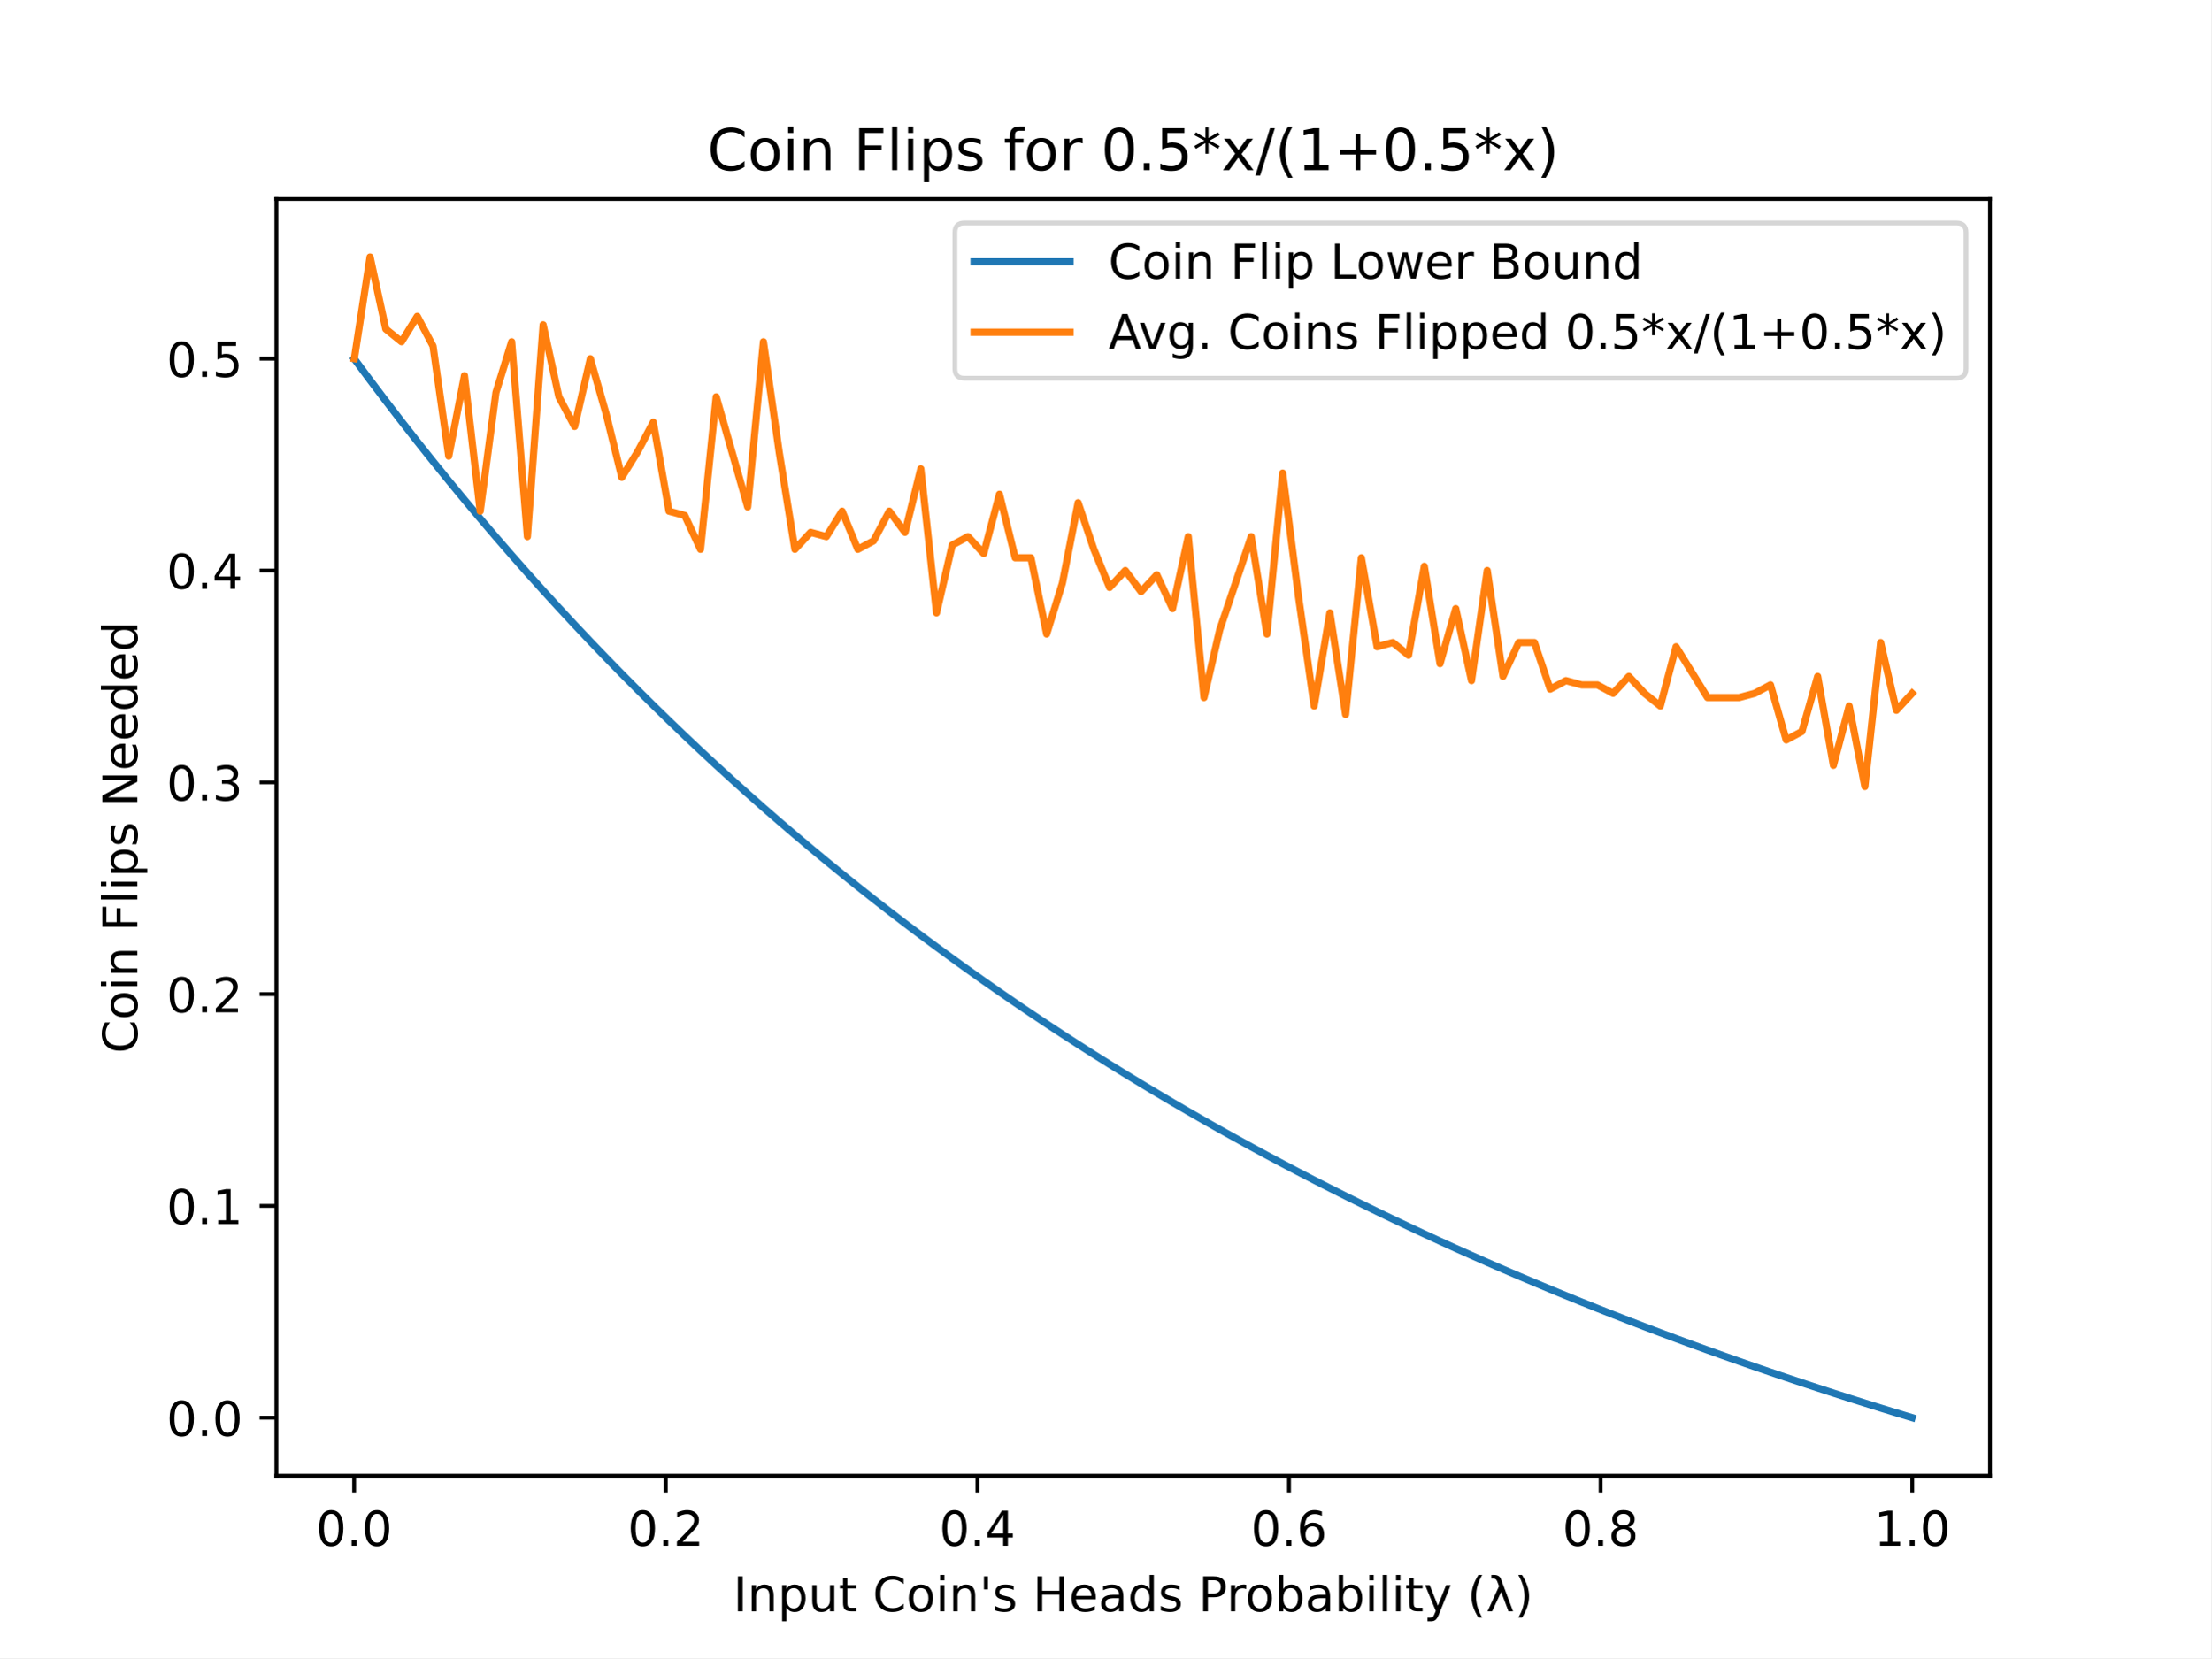
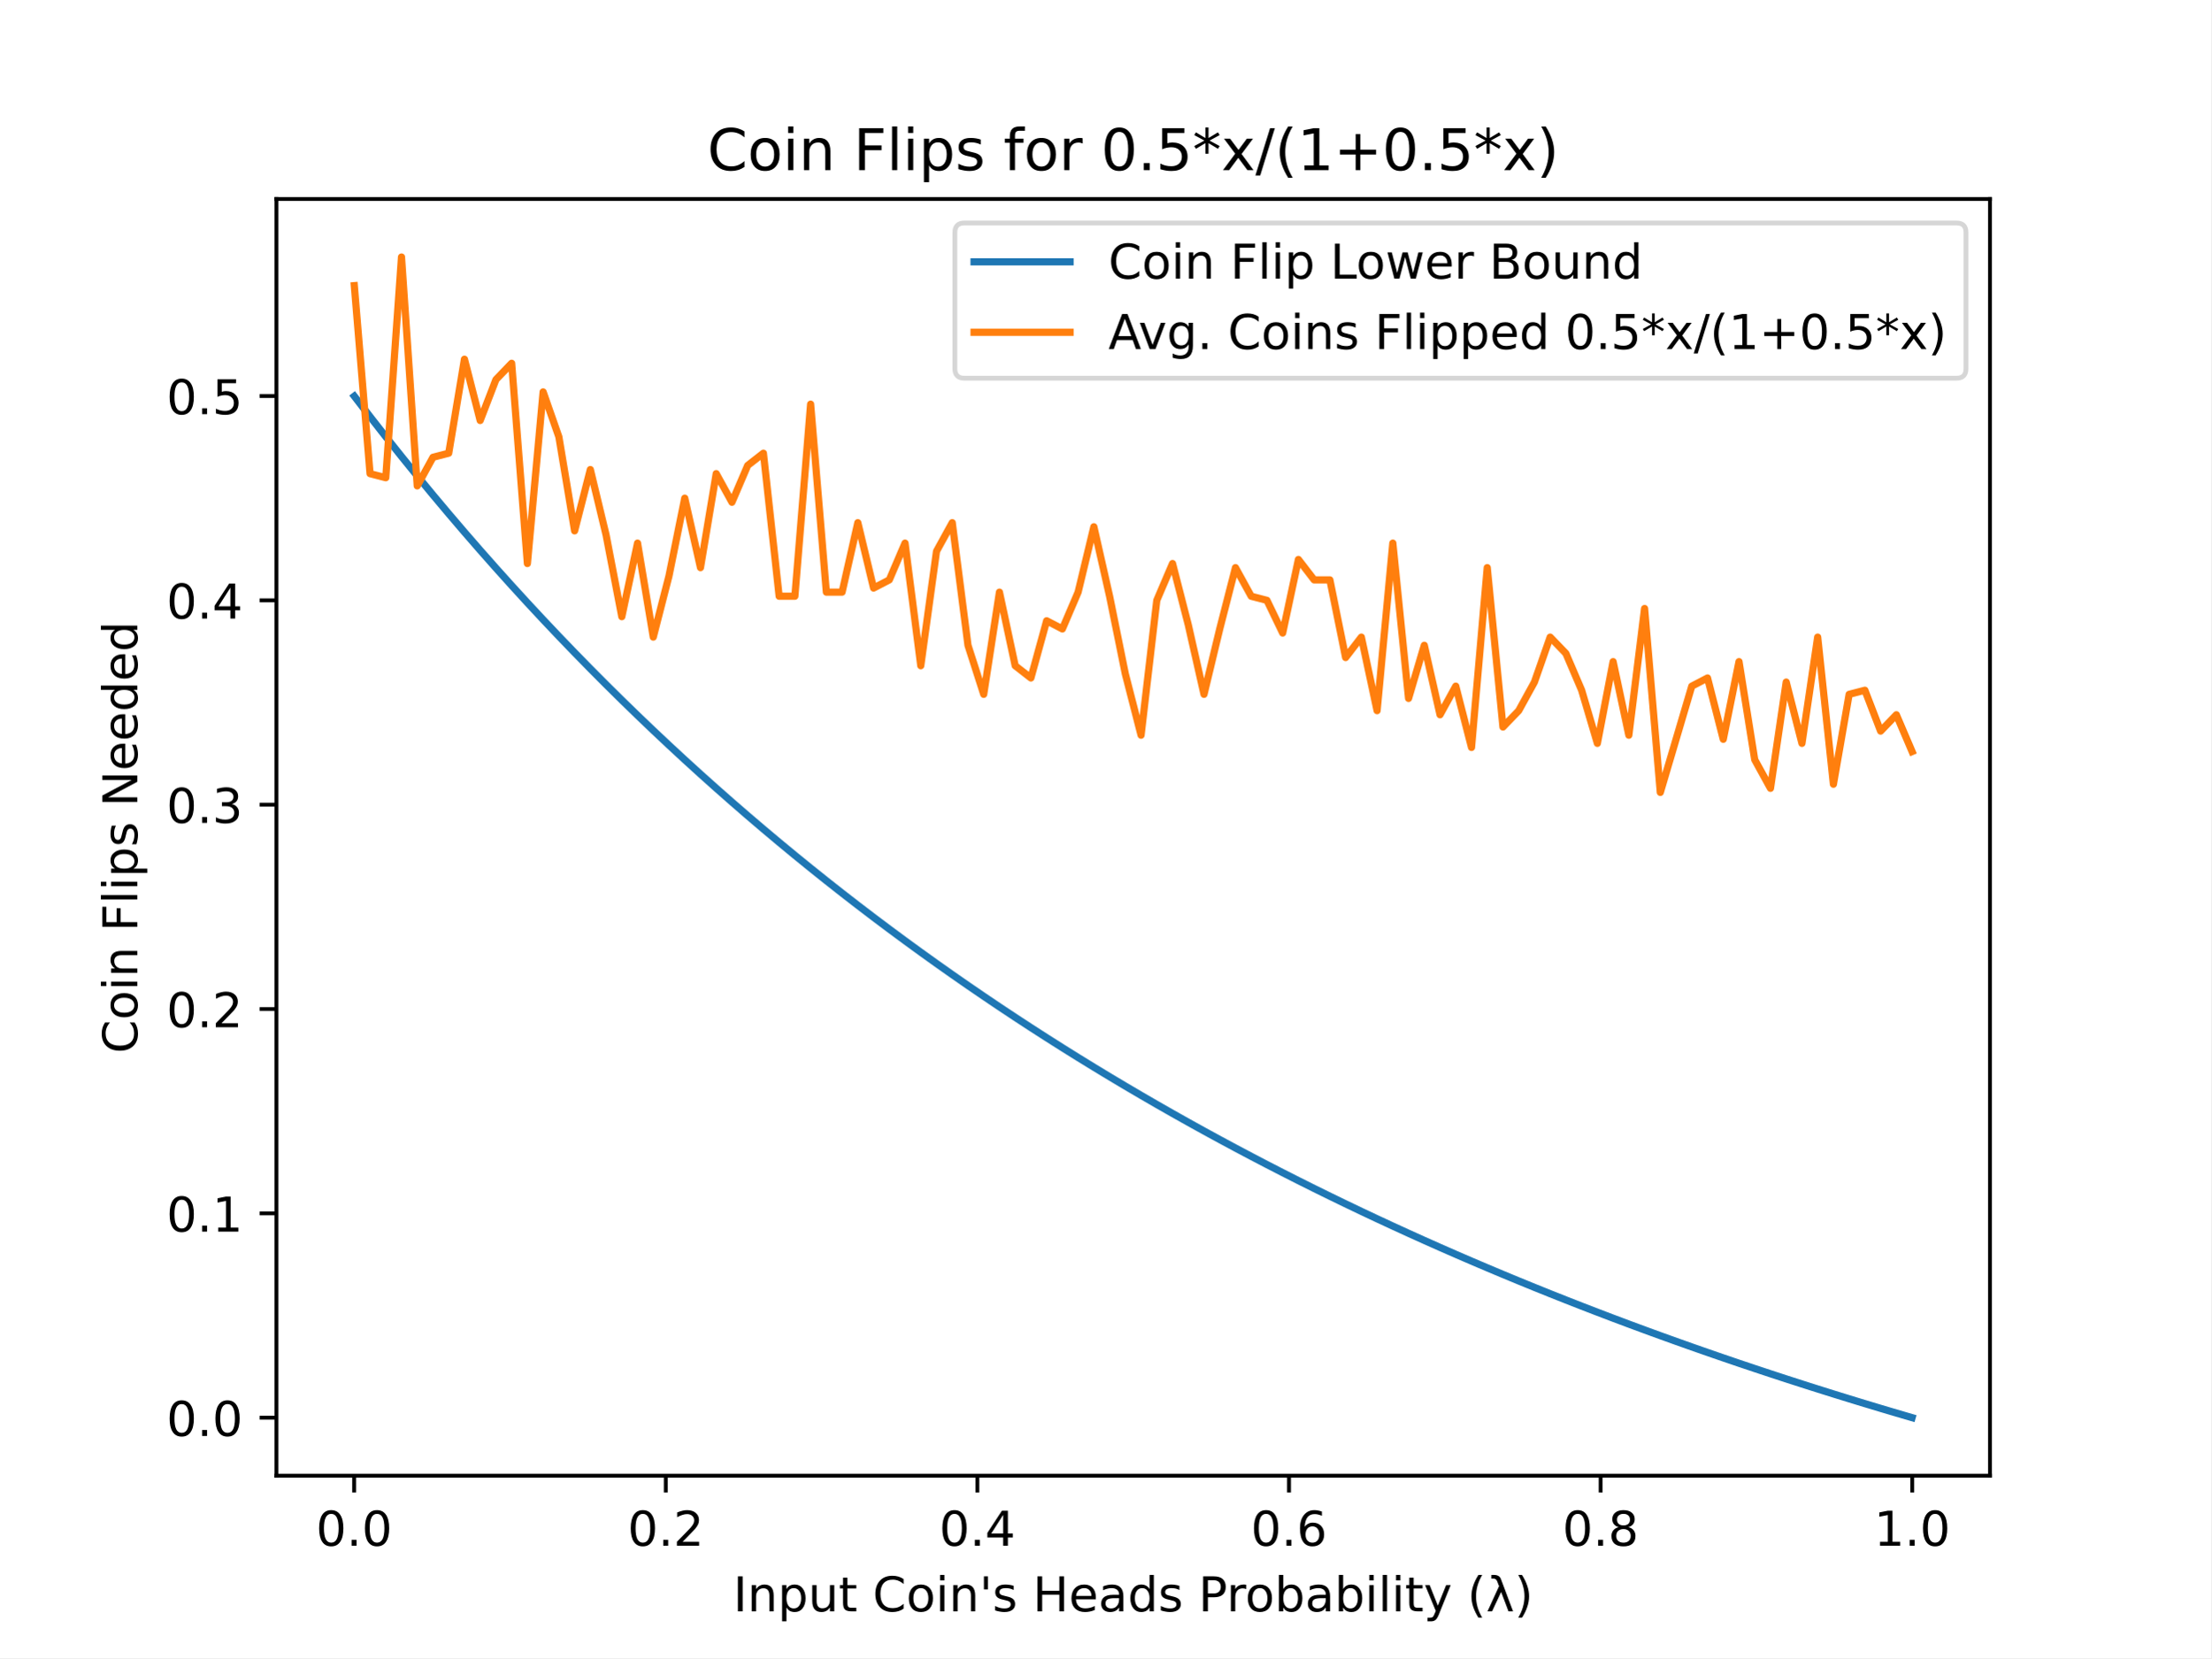
<svg xmlns="http://www.w3.org/2000/svg" xmlns:xlink="http://www.w3.org/1999/xlink" height="345.6pt" version="1.1" viewBox="0 0 460.8 345.6" width="460.8pt">
  <defs>
    <style type="text/css">
*{stroke-linecap:butt;stroke-linejoin:round;}
  </style>
  </defs>
  <g id="figure_1">
    <g id="patch_1">
      <path d="M 0 345.6  L 460.8 345.6  L 460.8 0  L 0 0  z " style="fill:#ffffff;" />
    </g>
    <g id="axes_1">
      <g id="patch_2">
        <path d="M 57.6 307.584  L 414.72 307.584  L 414.72 41.472  L 57.6 41.472  z " style="fill:#ffffff;" />
      </g>
      <g id="matplotlib.axis_1">
        <g id="xtick_1">
          <g id="line2d_1">
            <defs>
-               <path d="M 0 0  L 0 3.5  " id="meaa2569fda" style="stroke:#000000;stroke-width:0.8;" />
+               <path d="M 0 0  L 0 3.5  " id="m672038d644" style="stroke:#000000;stroke-width:0.8;" />
            </defs>
            <g>
-               <use style="stroke:#000000;stroke-width:0.8;" x="73.8" xlink:href="#meaa2569fda" y="307.584" />
+               <use style="stroke:#000000;stroke-width:0.8;" x="73.8" xlink:href="#m672038d644" y="307.584" />
            </g>
          </g>
          <g id="text_1">
            <text style="font-family:DejaVu Sans;font-size:10px;font-style:normal;font-weight:normal;text-anchor:middle;" transform="rotate(-0, 73.80026, 322.1824)" x="73.8" y="322.182">0.0</text>
          </g>
        </g>
        <g id="xtick_2">
          <g id="line2d_2">
            <g>
-               <use style="stroke:#000000;stroke-width:0.8;" x="138.744" xlink:href="#meaa2569fda" y="307.584" />
+               <use style="stroke:#000000;stroke-width:0.8;" x="138.744" xlink:href="#m672038d644" y="307.584" />
            </g>
          </g>
          <g id="text_2">
            <text style="font-family:DejaVu Sans;font-size:10px;font-style:normal;font-weight:normal;text-anchor:middle;" transform="rotate(-0, 138.7442, 322.1824)" x="138.744" y="322.182">0.2</text>
          </g>
        </g>
        <g id="xtick_3">
          <g id="line2d_3">
            <g>
-               <use style="stroke:#000000;stroke-width:0.8;" x="203.688" xlink:href="#meaa2569fda" y="307.584" />
+               <use style="stroke:#000000;stroke-width:0.8;" x="203.688" xlink:href="#m672038d644" y="307.584" />
            </g>
          </g>
          <g id="text_3">
            <text style="font-family:DejaVu Sans;font-size:10px;font-style:normal;font-weight:normal;text-anchor:middle;" transform="rotate(-0, 203.6881, 322.1824)" x="203.688" y="322.182">0.4</text>
          </g>
        </g>
        <g id="xtick_4">
          <g id="line2d_4">
            <g>
-               <use style="stroke:#000000;stroke-width:0.8;" x="268.632" xlink:href="#meaa2569fda" y="307.584" />
+               <use style="stroke:#000000;stroke-width:0.8;" x="268.632" xlink:href="#m672038d644" y="307.584" />
            </g>
          </g>
          <g id="text_4">
            <text style="font-family:DejaVu Sans;font-size:10px;font-style:normal;font-weight:normal;text-anchor:middle;" transform="rotate(-0, 268.6319, 322.1824)" x="268.632" y="322.182">0.6</text>
          </g>
        </g>
        <g id="xtick_5">
          <g id="line2d_5">
            <g>
-               <use style="stroke:#000000;stroke-width:0.8;" x="333.576" xlink:href="#meaa2569fda" y="307.584" />
+               <use style="stroke:#000000;stroke-width:0.8;" x="333.576" xlink:href="#m672038d644" y="307.584" />
            </g>
          </g>
          <g id="text_5">
            <text style="font-family:DejaVu Sans;font-size:10px;font-style:normal;font-weight:normal;text-anchor:middle;" transform="rotate(-0, 333.5758, 322.1824)" x="333.576" y="322.182">0.8</text>
          </g>
        </g>
        <g id="xtick_6">
          <g id="line2d_6">
            <g>
-               <use style="stroke:#000000;stroke-width:0.8;" x="398.52" xlink:href="#meaa2569fda" y="307.584" />
+               <use style="stroke:#000000;stroke-width:0.8;" x="398.52" xlink:href="#m672038d644" y="307.584" />
            </g>
          </g>
          <g id="text_6">
            <text style="font-family:DejaVu Sans;font-size:10px;font-style:normal;font-weight:normal;text-anchor:middle;" transform="rotate(-0, 398.5197, 322.1824)" x="398.52" y="322.182">1.0</text>
          </g>
        </g>
        <g id="text_7">
          <text style="font-family:DejaVu Sans;font-size:10px;font-style:normal;font-weight:normal;text-anchor:middle;" transform="rotate(-0, 236.16, 335.8606)" x="236.16" y="335.861">Input Coin's Heads Probability (λ)</text>
        </g>
      </g>
      <g id="matplotlib.axis_2">
        <g id="ytick_1">
          <g id="line2d_7">
            <defs>
-               <path d="M 0 0  L -3.5 0  " id="m534ab41d8b" style="stroke:#000000;stroke-width:0.8;" />
+               <path d="M 0 0  L -3.5 0  " id="md6be1b6550" style="stroke:#000000;stroke-width:0.8;" />
            </defs>
            <g>
-               <use style="stroke:#000000;stroke-width:0.8;" x="57.6" xlink:href="#m534ab41d8b" y="295.498" />
+               <use style="stroke:#000000;stroke-width:0.8;" x="57.6" xlink:href="#md6be1b6550" y="295.497" />
            </g>
          </g>
          <g id="text_8">
-             <text style="font-family:DejaVu Sans;font-size:10px;font-style:normal;font-weight:normal;text-anchor:end;" transform="rotate(-0, 50.6, 299.297)" x="50.6" y="299.297">0.0</text>
+             <text style="font-family:DejaVu Sans;font-size:10px;font-style:normal;font-weight:normal;text-anchor:end;" transform="rotate(-0, 50.6, 299.2967)" x="50.6" y="299.297">0.0</text>
          </g>
        </g>
        <g id="ytick_2">
          <g id="line2d_8">
            <g>
-               <use style="stroke:#000000;stroke-width:0.8;" x="57.6" xlink:href="#m534ab41d8b" y="251.35" />
+               <use style="stroke:#000000;stroke-width:0.8;" x="57.6" xlink:href="#md6be1b6550" y="252.904" />
            </g>
          </g>
          <g id="text_9">
-             <text style="font-family:DejaVu Sans;font-size:10px;font-style:normal;font-weight:normal;text-anchor:end;" transform="rotate(-0, 50.6, 255.1493)" x="50.6" y="255.149">0.1</text>
+             <text style="font-family:DejaVu Sans;font-size:10px;font-style:normal;font-weight:normal;text-anchor:end;" transform="rotate(-0, 50.6, 256.7035)" x="50.6" y="256.703">0.1</text>
          </g>
        </g>
        <g id="ytick_3">
          <g id="line2d_9">
            <g>
-               <use style="stroke:#000000;stroke-width:0.8;" x="57.6" xlink:href="#m534ab41d8b" y="207.202" />
+               <use style="stroke:#000000;stroke-width:0.8;" x="57.6" xlink:href="#md6be1b6550" y="210.311" />
            </g>
          </g>
          <g id="text_10">
-             <text style="font-family:DejaVu Sans;font-size:10px;font-style:normal;font-weight:normal;text-anchor:end;" transform="rotate(-0, 50.6, 211.0015)" x="50.6" y="211.001">0.2</text>
+             <text style="font-family:DejaVu Sans;font-size:10px;font-style:normal;font-weight:normal;text-anchor:end;" transform="rotate(-0, 50.6, 214.1103)" x="50.6" y="214.11">0.2</text>
          </g>
        </g>
        <g id="ytick_4">
          <g id="line2d_10">
            <g>
-               <use style="stroke:#000000;stroke-width:0.8;" x="57.6" xlink:href="#m534ab41d8b" y="163.054" />
+               <use style="stroke:#000000;stroke-width:0.8;" x="57.6" xlink:href="#md6be1b6550" y="167.718" />
            </g>
          </g>
          <g id="text_11">
-             <text style="font-family:DejaVu Sans;font-size:10px;font-style:normal;font-weight:normal;text-anchor:end;" transform="rotate(-0, 50.6, 166.8537)" x="50.6" y="166.854">0.3</text>
+             <text style="font-family:DejaVu Sans;font-size:10px;font-style:normal;font-weight:normal;text-anchor:end;" transform="rotate(-0, 50.6, 171.517)" x="50.6" y="171.517">0.3</text>
          </g>
        </g>
        <g id="ytick_5">
          <g id="line2d_11">
            <g>
-               <use style="stroke:#000000;stroke-width:0.8;" x="57.6" xlink:href="#m534ab41d8b" y="118.907" />
+               <use style="stroke:#000000;stroke-width:0.8;" x="57.6" xlink:href="#md6be1b6550" y="125.125" />
            </g>
          </g>
          <g id="text_12">
-             <text style="font-family:DejaVu Sans;font-size:10px;font-style:normal;font-weight:normal;text-anchor:end;" transform="rotate(-0, 50.6, 122.7059)" x="50.6" y="122.706">0.4</text>
+             <text style="font-family:DejaVu Sans;font-size:10px;font-style:normal;font-weight:normal;text-anchor:end;" transform="rotate(-0, 50.6, 128.9238)" x="50.6" y="128.924">0.4</text>
          </g>
        </g>
        <g id="ytick_6">
          <g id="line2d_12">
            <g>
-               <use style="stroke:#000000;stroke-width:0.8;" x="57.6" xlink:href="#m534ab41d8b" y="74.759" />
+               <use style="stroke:#000000;stroke-width:0.8;" x="57.6" xlink:href="#md6be1b6550" y="82.531" />
            </g>
          </g>
          <g id="text_13">
-             <text style="font-family:DejaVu Sans;font-size:10px;font-style:normal;font-weight:normal;text-anchor:end;" transform="rotate(-0, 50.6, 78.55815)" x="50.6" y="78.558">0.5</text>
+             <text style="font-family:DejaVu Sans;font-size:10px;font-style:normal;font-weight:normal;text-anchor:end;" transform="rotate(-0, 50.6, 86.33061)" x="50.6" y="86.331">0.5</text>
          </g>
        </g>
        <g id="text_14">
          <text style="font-family:DejaVu Sans;font-size:10px;font-style:normal;font-weight:normal;text-anchor:middle;" transform="rotate(-90, 28.61719, 174.528)" x="28.617" y="174.528">Coin Flips Needed</text>
        </g>
      </g>
      <g id="line2d_13">
-         <path clip-path="url(#p2c0a3f8871)" d="M 73.833 74.803  L 77.112 79.222  L 80.391 83.563  L 83.671 87.829  L 86.95 92.021  L 90.229 96.141  L 93.509 100.19  L 96.788 104.17  L 100.067 108.082  L 103.347 111.927  L 106.626 115.708  L 109.905 119.424  L 113.185 123.078  L 116.464 126.671  L 119.743 130.204  L 123.023 133.679  L 126.302 137.095  L 129.581 140.455  L 132.861 143.76  L 136.14 147.011  L 139.42 150.209  L 142.699 153.355  L 145.978 156.449  L 149.258 159.494  L 152.537 162.489  L 155.816 165.436  L 159.096 168.337  L 162.375 171.19  L 165.654 173.999  L 168.934 176.763  L 172.213 179.483  L 175.492 182.16  L 178.772 184.795  L 182.051 187.389  L 185.33 189.943  L 188.61 192.456  L 191.889 194.931  L 195.168 197.367  L 198.448 199.766  L 201.727 202.128  L 205.006 204.454  L 208.286 206.744  L 211.565 208.999  L 214.844 211.22  L 218.124 213.407  L 221.403 215.561  L 224.682 217.683  L 227.962 219.773  L 231.241 221.831  L 234.52 223.859  L 237.8 225.856  L 241.079 227.824  L 244.358 229.763  L 247.638 231.672  L 250.917 233.554  L 254.196 235.408  L 257.476 237.235  L 260.755 239.035  L 264.034 240.809  L 267.314 242.556  L 270.593 244.279  L 273.872 245.977  L 277.152 247.649  L 280.431 249.298  L 283.71 250.923  L 286.99 252.525  L 290.269 254.104  L 293.548 255.66  L 296.828 257.194  L 300.107 258.707  L 303.386 260.198  L 306.666 261.667  L 309.945 263.116  L 313.224 264.545  L 316.504 265.953  L 319.783 267.342  L 323.062 268.711  L 326.342 270.061  L 329.621 271.393  L 332.9 272.705  L 336.18 274  L 339.459 275.276  L 342.739 276.535  L 346.018 277.777  L 349.297 279.001  L 352.577 280.209  L 355.856 281.4  L 359.135 282.575  L 362.415 283.734  L 365.694 284.877  L 368.973 286.004  L 372.253 287.116  L 375.532 288.213  L 378.811 289.295  L 382.091 290.362  L 385.37 291.415  L 388.649 292.454  L 391.929 293.479  L 395.208 294.49  L 398.487 295.488  " style="fill:none;stroke:#1f77b4;stroke-linecap:square;stroke-width:1.5;" />
+         <path clip-path="url(#pe2da00f1be)" d="M 73.833 82.574  L 77.112 86.837  L 80.391 91.026  L 83.671 95.141  L 86.95 99.186  L 90.229 103.161  L 93.509 107.067  L 96.788 110.907  L 100.067 114.681  L 103.347 118.391  L 106.626 122.038  L 109.905 125.624  L 113.185 129.149  L 116.464 132.616  L 119.743 136.024  L 123.023 139.376  L 126.302 142.673  L 129.581 145.915  L 132.861 149.103  L 136.14 152.24  L 139.42 155.325  L 142.699 158.36  L 145.978 161.345  L 149.258 164.282  L 152.537 167.172  L 155.816 170.016  L 159.096 172.814  L 162.375 175.567  L 165.654 178.277  L 168.934 180.943  L 172.213 183.568  L 175.492 186.151  L 178.772 188.693  L 182.051 191.196  L 185.33 193.659  L 188.61 196.084  L 191.889 198.472  L 195.168 200.823  L 198.448 203.137  L 201.727 205.416  L 205.006 207.659  L 208.286 209.869  L 211.565 212.045  L 214.844 214.187  L 218.124 216.298  L 221.403 218.376  L 224.682 220.423  L 227.962 222.439  L 231.241 224.425  L 234.52 226.381  L 237.8 228.308  L 241.079 230.207  L 244.358 232.077  L 247.638 233.92  L 250.917 235.735  L 254.196 237.524  L 257.476 239.286  L 260.755 241.023  L 264.034 242.734  L 267.314 244.42  L 270.593 246.082  L 273.872 247.72  L 277.152 249.334  L 280.431 250.925  L 283.71 252.493  L 286.99 254.038  L 290.269 255.561  L 293.548 257.063  L 296.828 258.543  L 300.107 260.002  L 303.386 261.44  L 306.666 262.858  L 309.945 264.256  L 313.224 265.634  L 316.504 266.993  L 319.783 268.333  L 323.062 269.654  L 326.342 270.957  L 329.621 272.241  L 332.9 273.508  L 336.18 274.757  L 339.459 275.988  L 342.739 277.203  L 346.018 278.401  L 349.297 279.582  L 352.577 280.747  L 355.856 281.896  L 359.135 283.03  L 362.415 284.148  L 365.694 285.25  L 368.973 286.338  L 372.253 287.411  L 375.532 288.469  L 378.811 289.513  L 382.091 290.543  L 385.37 291.559  L 388.649 292.561  L 391.929 293.55  L 395.208 294.526  L 398.487 295.488  " style="fill:none;stroke:#1f77b4;stroke-linecap:square;stroke-width:1.5;" />
      </g>
      <g id="line2d_14">
-         <path clip-path="url(#p2c0a3f8871)" d="M 73.833 74.759  L 77.112 53.568  L 80.391 68.578  L 83.671 71.227  L 86.95 65.929  L 90.229 72.11  L 93.509 95.067  L 96.788 78.291  L 100.067 106.545  L 103.347 81.823  L 106.626 71.227  L 109.905 111.843  L 113.185 67.695  L 116.464 82.706  L 119.743 88.886  L 123.023 74.759  L 126.302 86.237  L 129.581 99.482  L 132.861 94.184  L 136.14 88.003  L 139.42 106.545  L 142.699 107.428  L 145.978 114.492  L 149.258 82.706  L 152.537 94.184  L 155.816 105.662  L 159.096 71.227  L 162.375 94.184  L 165.654 114.492  L 168.934 110.96  L 172.213 111.843  L 175.492 106.545  L 178.772 114.492  L 182.051 112.726  L 185.33 106.545  L 188.61 110.96  L 191.889 97.716  L 195.168 127.736  L 198.448 113.609  L 201.727 111.843  L 205.006 115.375  L 208.286 103.014  L 211.565 116.258  L 214.844 116.258  L 218.124 132.151  L 221.403 121.556  L 224.682 104.779  L 227.962 114.492  L 231.241 122.439  L 234.52 118.907  L 237.8 123.321  L 241.079 119.79  L 244.358 126.853  L 247.638 111.843  L 250.917 145.395  L 254.196 131.268  L 257.476 121.556  L 260.755 111.843  L 264.034 132.151  L 267.314 98.599  L 270.593 124.204  L 273.872 147.161  L 277.152 127.736  L 280.431 148.927  L 283.71 116.258  L 286.99 134.8  L 290.269 133.917  L 293.548 136.566  L 296.828 118.024  L 300.107 138.332  L 303.386 126.853  L 306.666 141.864  L 309.945 118.907  L 313.224 140.981  L 316.504 133.917  L 319.783 133.917  L 323.062 143.629  L 326.342 141.864  L 329.621 142.747  L 332.9 142.747  L 336.18 144.512  L 339.459 140.981  L 342.739 144.512  L 346.018 147.161  L 349.297 134.8  L 352.577 140.098  L 355.856 145.395  L 359.135 145.395  L 362.415 145.395  L 365.694 144.512  L 368.973 142.747  L 372.253 154.225  L 375.532 152.459  L 378.811 140.981  L 382.091 159.523  L 385.37 147.161  L 388.649 163.937  L 391.929 133.917  L 395.208 148.044  L 398.487 144.512  " style="fill:none;stroke:#ff7f0e;stroke-linecap:square;stroke-width:1.5;" />
+         <path clip-path="url(#pe2da00f1be)" d="M 73.833 59.531  L 77.112 98.717  L 80.391 99.569  L 83.671 53.568  L 86.95 101.272  L 90.229 95.309  L 93.509 94.457  L 96.788 74.865  L 100.067 87.643  L 103.347 79.124  L 106.626 75.716  L 109.905 117.458  L 113.185 81.68  L 116.464 91.05  L 119.743 110.643  L 123.023 97.865  L 126.302 111.495  L 129.581 128.532  L 132.861 113.199  L 136.14 132.791  L 139.42 120.013  L 142.699 103.828  L 145.978 118.31  L 149.258 98.717  L 152.537 104.68  L 155.816 97.013  L 159.096 94.457  L 162.375 124.273  L 165.654 124.273  L 168.934 84.235  L 172.213 123.421  L 175.492 123.421  L 178.772 108.939  L 182.051 122.569  L 185.33 120.865  L 188.61 113.199  L 191.889 138.754  L 195.168 114.902  L 198.448 108.939  L 201.727 134.495  L 205.006 144.717  L 208.286 123.421  L 211.565 138.754  L 214.844 141.31  L 218.124 129.384  L 221.403 131.088  L 224.682 123.421  L 227.962 109.791  L 231.241 124.273  L 234.52 140.458  L 237.8 153.236  L 241.079 125.125  L 244.358 117.458  L 247.638 130.236  L 250.917 144.717  L 254.196 131.088  L 257.476 118.31  L 260.755 124.273  L 264.034 125.125  L 267.314 131.94  L 270.593 116.606  L 273.872 120.865  L 277.152 120.865  L 280.431 137.051  L 283.71 132.791  L 286.99 148.125  L 290.269 113.199  L 293.548 145.569  L 296.828 134.495  L 300.107 148.977  L 303.386 143.014  L 306.666 155.792  L 309.945 118.31  L 313.224 151.532  L 316.504 148.125  L 319.783 142.162  L 323.062 132.791  L 326.342 136.199  L 329.621 143.866  L 332.9 154.94  L 336.18 137.903  L 339.459 153.236  L 342.739 126.828  L 346.018 165.162  L 349.297 154.088  L 352.577 143.014  L 355.856 141.31  L 359.135 154.088  L 362.415 137.903  L 365.694 158.347  L 368.973 164.31  L 372.253 142.162  L 375.532 154.94  L 378.811 132.791  L 382.091 163.458  L 385.37 144.717  L 388.649 143.866  L 391.929 152.384  L 395.208 148.977  L 398.487 156.644  " style="fill:none;stroke:#ff7f0e;stroke-linecap:square;stroke-width:1.5;" />
      </g>
      <g id="patch_3">
        <path d="M 57.6 307.584  L 57.6 41.472  " style="fill:none;stroke:#000000;stroke-linecap:square;stroke-linejoin:miter;stroke-width:0.8;" />
      </g>
      <g id="patch_4">
        <path d="M 414.72 307.584  L 414.72 41.472  " style="fill:none;stroke:#000000;stroke-linecap:square;stroke-linejoin:miter;stroke-width:0.8;" />
      </g>
      <g id="patch_5">
        <path d="M 57.6 307.584  L 414.72 307.584  " style="fill:none;stroke:#000000;stroke-linecap:square;stroke-linejoin:miter;stroke-width:0.8;" />
      </g>
      <g id="patch_6">
        <path d="M 57.6 41.472  L 414.72 41.472  " style="fill:none;stroke:#000000;stroke-linecap:square;stroke-linejoin:miter;stroke-width:0.8;" />
      </g>
      <g id="text_15">
        <text style="font-family:DejaVu Sans;font-size:12px;font-style:normal;font-weight:normal;text-anchor:middle;" transform="rotate(-0, 236.16, 35.472)" x="236.16" y="35.472">Coin Flips for 0.5*x/(1+0.5*x)</text>
      </g>
      <g id="legend_1">
        <g id="patch_7">
          <path d="M 200.997 78.828  L 407.72 78.828  Q 409.72 78.828 409.72 76.828  L 409.72 48.472  Q 409.72 46.472 407.72 46.472  L 200.997 46.472  Q 198.997 46.472 198.997 48.472  L 198.997 76.828  Q 198.997 78.828 200.997 78.828  z " style="fill:#ffffff;opacity:0.8;stroke:#cccccc;stroke-linejoin:miter;" />
        </g>
        <g id="line2d_15">
          <path d="M 202.997 54.57  L 222.997 54.57  " style="fill:none;stroke:#1f77b4;stroke-linecap:square;stroke-width:1.5;" />
        </g>
        <g id="line2d_16" />
        <g id="text_16">
          <text style="font-family:DejaVu Sans;font-size:10px;font-style:normal;font-weight:normal;text-anchor:start;" transform="rotate(-0, 230.9966, 58.07044)" x="230.997" y="58.07">Coin Flip Lower Bound</text>
        </g>
        <g id="line2d_17">
          <path d="M 202.997 69.249  L 222.997 69.249  " style="fill:none;stroke:#ff7f0e;stroke-linecap:square;stroke-width:1.5;" />
        </g>
        <g id="line2d_18" />
        <g id="text_17">
          <text style="font-family:DejaVu Sans;font-size:10px;font-style:normal;font-weight:normal;text-anchor:start;" transform="rotate(-0, 230.9966, 72.74856)" x="230.997" y="72.749">Avg. Coins Flipped 0.5*x/(1+0.5*x)</text>
        </g>
      </g>
    </g>
  </g>
  <defs>
-     <clipPath id="p2c0a3f8871">
+     <clipPath id="pe2da00f1be">
      <rect height="266.112" width="357.12" x="57.6" y="41.472" />
    </clipPath>
  </defs>
</svg>
